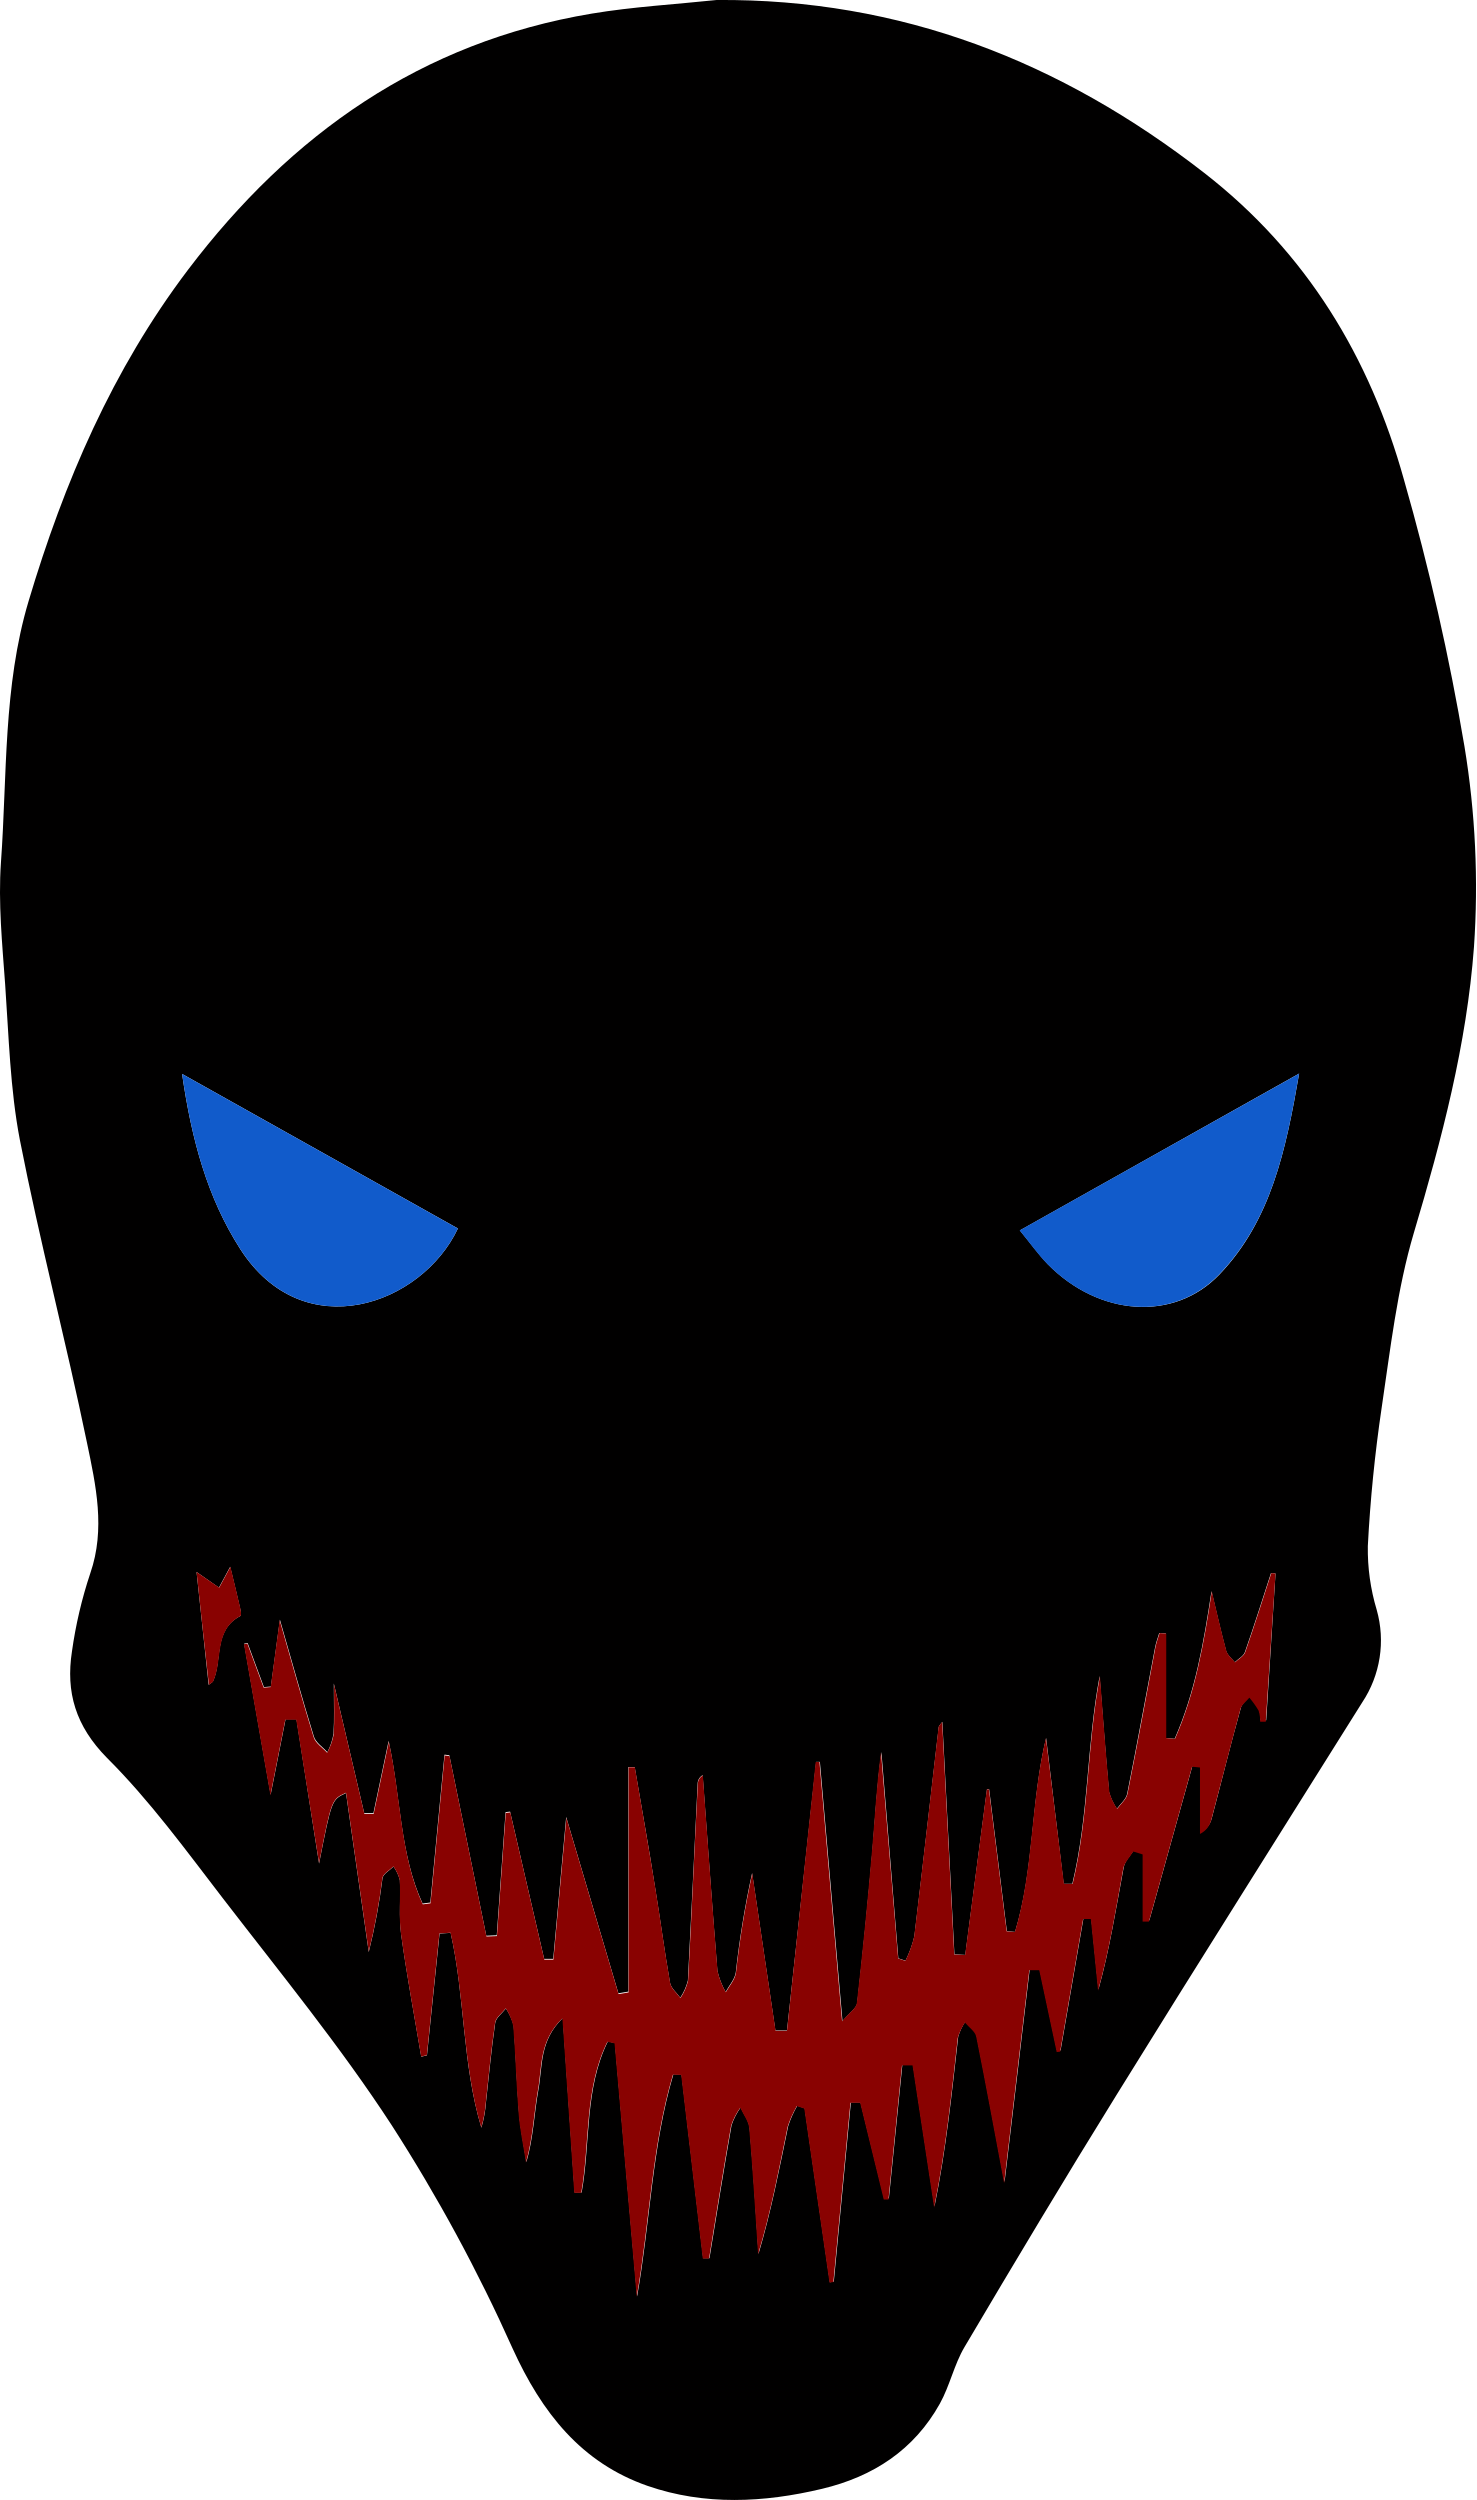
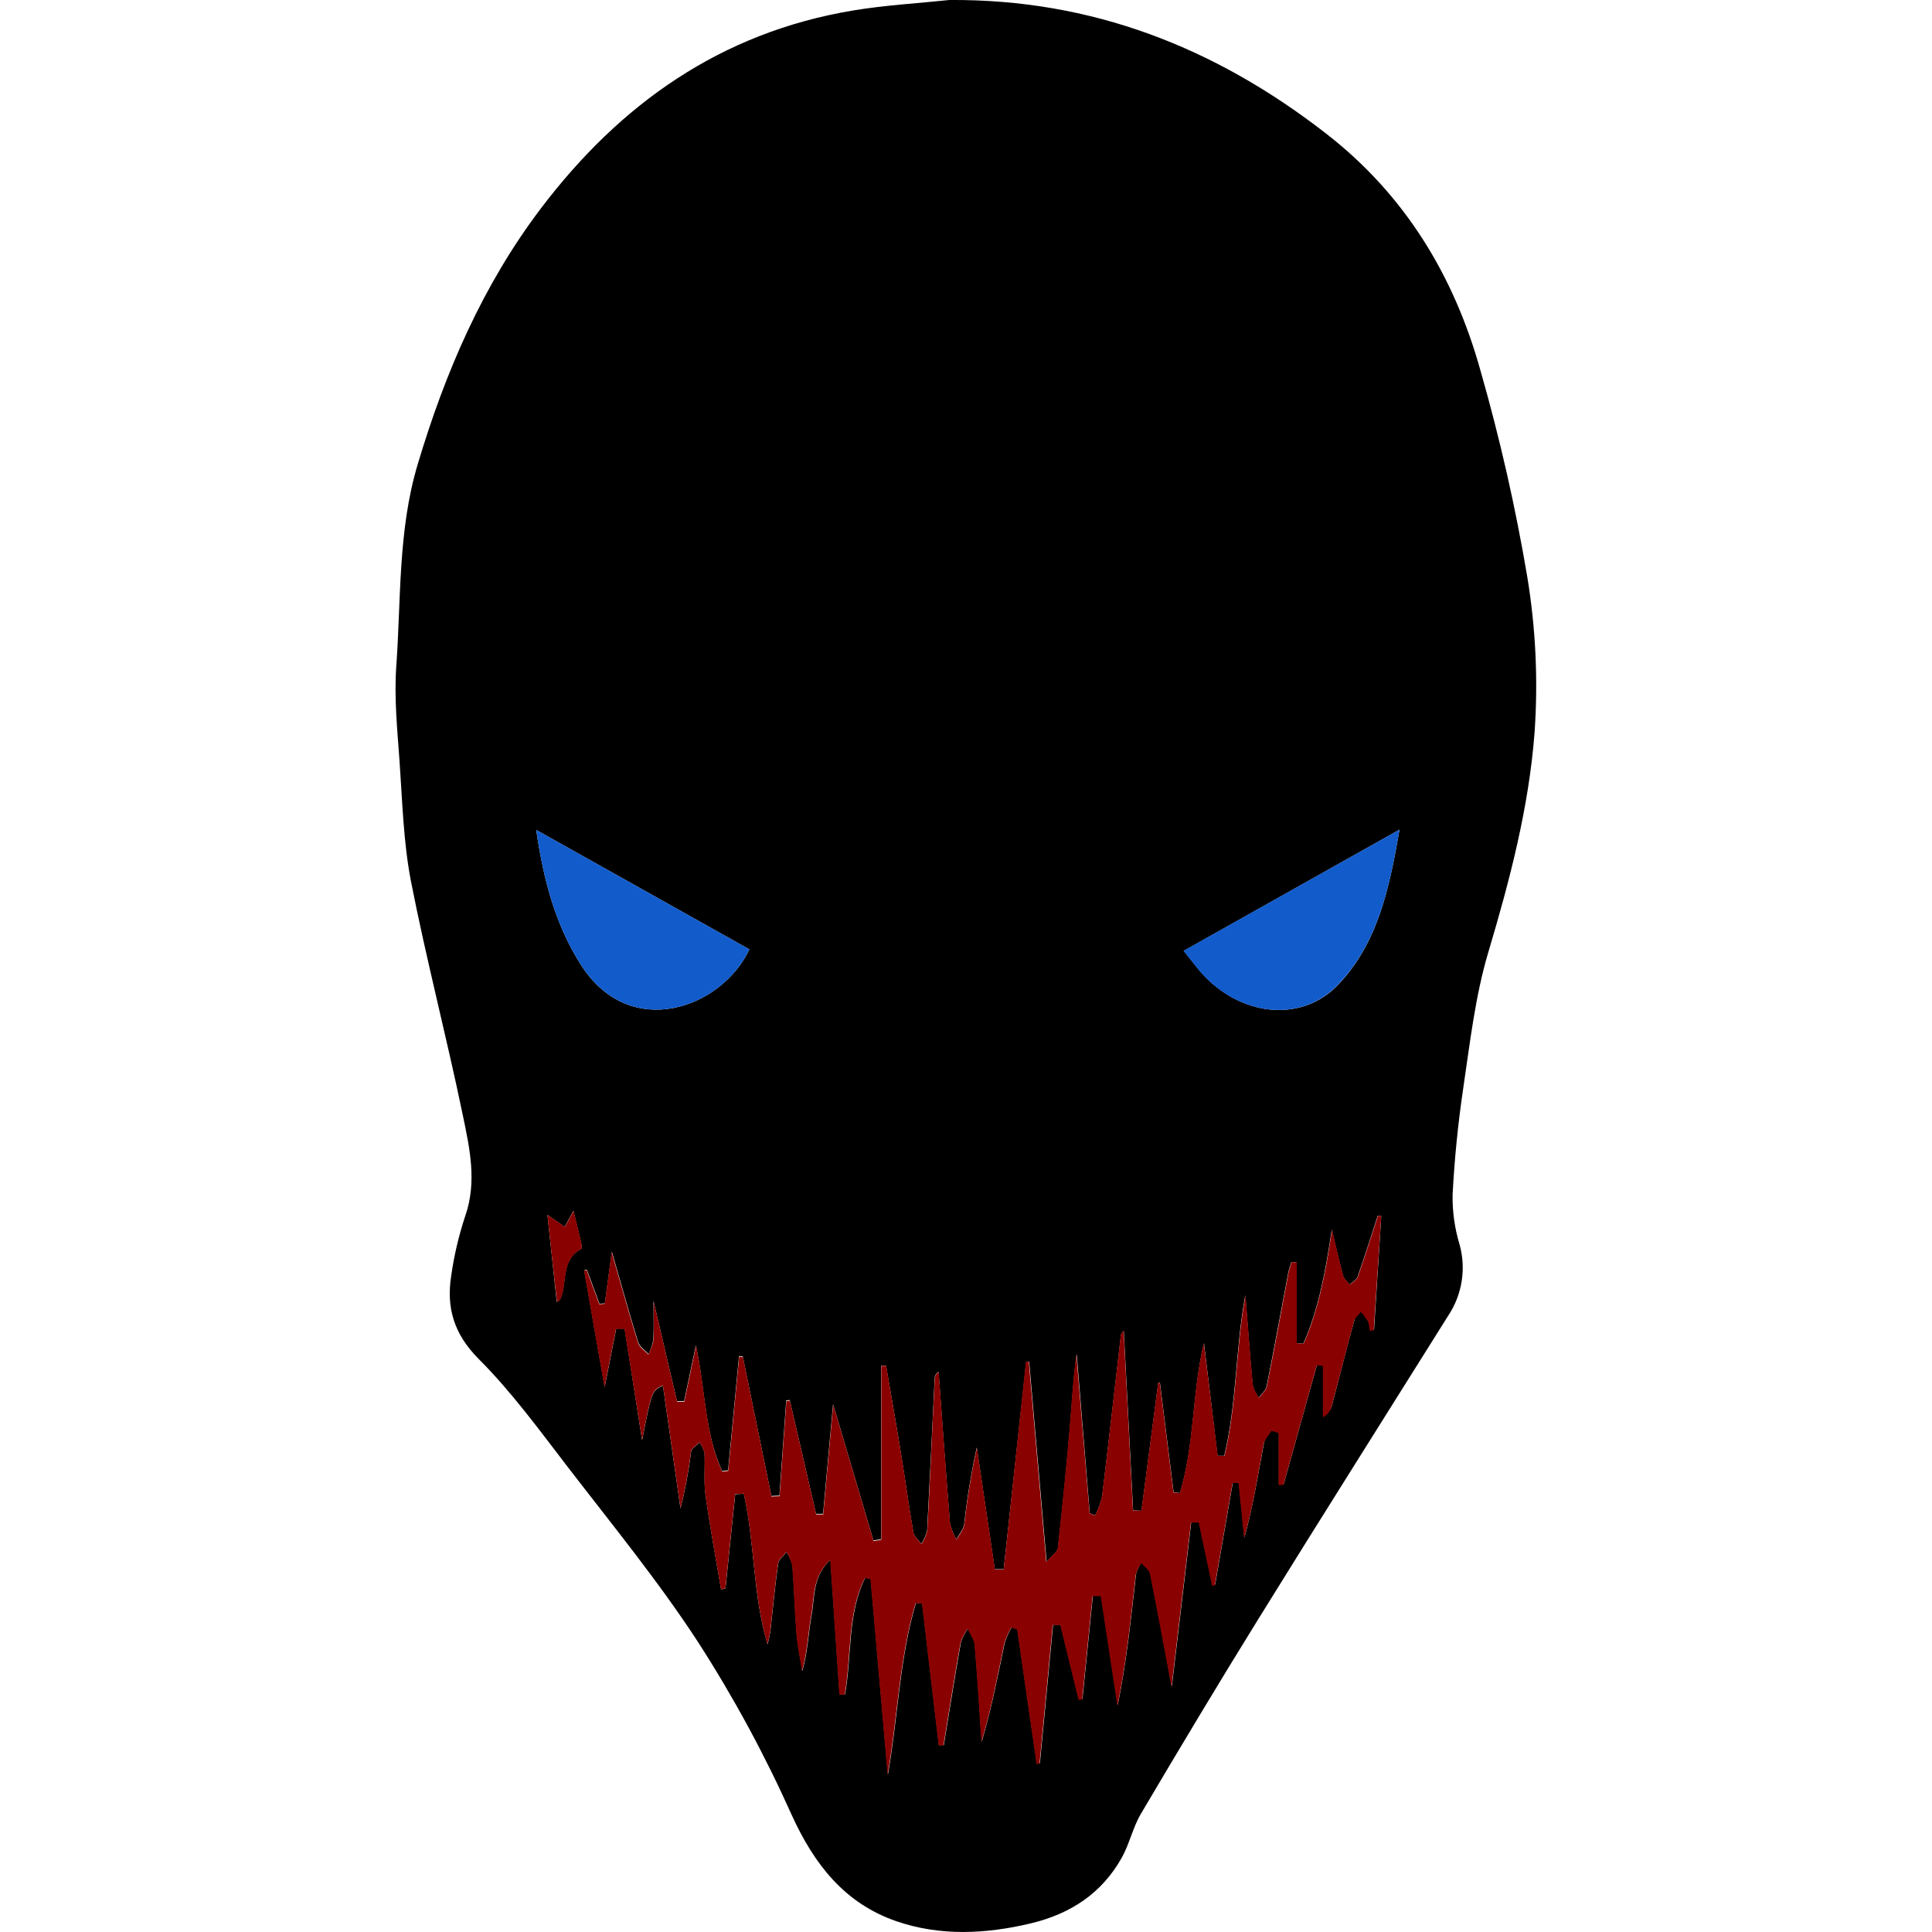
- <svg xmlns="http://www.w3.org/2000/svg" viewBox="0 0 234.5 397.09">
-   <defs>
-     <style>.cls-1{fill:#010000;}.cls-2{fill:#890201;}.cls-3{fill:#115bcb;}</style>
-   </defs>
+ <svg xmlns="http://www.w3.org/2000/svg" viewBox="-81.295 0 397.09 397.09">
  <g id="Layer_2" data-name="Layer 2">
    <g id="Layer_1-2" data-name="Layer 1">
-       <path class="cls-1" d="M113.82,0c29.26-.22,54.65,9.74,77.45,27.46C207.53,40.09,217.59,56.76,223,76.2a387.66,387.66,0,0,1,9.61,42.36,137.59,137.59,0,0,1,1.51,31.85c-1.15,15.45-5.1,30.49-9.55,45.41-2.67,9-3.72,18.45-5.11,27.76-1.08,7.29-1.82,14.66-2.2,22a33.35,33.35,0,0,0,1.41,10.12,17.78,17.78,0,0,1-2.3,14.7c-13,20.77-26.11,41.48-39,62.31-8.22,13.26-16.23,26.65-24.17,40.08-1.65,2.79-2.33,6.14-3.92,9-4.1,7.35-10.57,11.58-18.69,13.52-9.29,2.22-18.69,2.67-27.72-.46C92.33,391.19,86.05,383.21,81.41,373a267,267,0,0,0-19.2-35.45c-8.16-12.53-17.7-24.19-26.84-36.07C29.51,293.86,23.8,286,17,279.22c-5-5.07-6.57-10.44-5.57-16.92a69.84,69.84,0,0,1,2.91-12.4c2.44-7.05.88-14-.52-20.72-3.33-16.1-7.51-32-10.67-48.15C1.61,173,1.4,164.62.82,156.39.36,149.94-.3,143.43.15,137c1-13.87.34-27.94,4.38-41.48,5.64-18.91,13.33-36.82,25.35-52.69C46.21,21.29,66.92,6.68,94,2.16,100.53,1.07,107.2.7,113.82,0ZM202.6,249.93l-.72-.08c-1.37,4.19-2.69,8.41-4.15,12.57-.23.65-1.07,1.08-1.62,1.6-.47-.6-1.18-1.13-1.36-1.81-.85-3.14-1.56-6.32-2.32-9.48-1.24,8.18-2.6,16.06-5.85,23.45l-1.39-.12v-16.6l-1.06-.08c-.22.74-.5,1.47-.65,2.22-1.48,7.77-2.89,15.56-4.45,23.33-.17.86-1.07,1.58-1.63,2.36a8.9,8.9,0,0,1-1.24-2.64c-.57-6.14-1-12.28-1.5-18.43-2.07,11-1.73,22.23-4.34,33l-1.37,0-2.79-23.17c-2.46,10.22-1.89,20.83-4.93,30.8l-1.3-.1-2.82-22.56h-.34l-3.45,26.32-1.72-.09c-.64-12.22-1.27-24.45-1.92-36.93-.32.45-.56.64-.58.85-1.29,11.08-2.53,22.16-3.87,33.23a18.12,18.12,0,0,1-1.4,3.86l-1.14-.38L140,278.28c-.72,5.28-1,10.55-1.44,15.79q-1.05,12.06-2.4,24.07c-.09.81-1.18,1.51-2.34,2.89-1.26-14.47-2.43-27.82-3.59-41.18l-.6,0L125,322.51h-1.84q-1.84-12.48-3.7-25a151.63,151.63,0,0,0-2.59,15.76c-.15,1.1-1.06,2.09-1.62,3.12a12.7,12.7,0,0,1-1.3-3.33c-.84-10.36-1.58-20.73-2.34-31.1a1.57,1.57,0,0,0-.8,1.33c-.51,10.43-1,20.86-1.55,31.28a8.92,8.92,0,0,1-1.21,2.74c-.57-.8-1.48-1.52-1.63-2.39-.88-5-1.53-10-2.35-15-1-6.43-2.17-12.84-3.26-19.26l-1,0v35.68l-1.59.26c-2.73-9.24-5.47-18.48-8.29-28-.71,7.7-1.39,15.12-2.06,22.54l-1.44,0-5.41-23.39-.72.08q-.7,9.78-1.4,19.56l-1.66.07q-2.94-14.32-5.87-28.66l-.77-.1-2.25,23.49-1.23.16c-3.61-7.86-3.43-16.67-5.39-25.84-.92,4.38-1.67,7.93-2.42,11.48l-1.46,0c-1.53-6.51-3.05-13-4.83-20.6,0,3.37.1,5.7-.05,8A10.12,10.12,0,0,1,52,278.31c-.73-.82-1.84-1.52-2.14-2.48-1.89-6.14-3.61-12.34-5.4-18.57q-.72,5.33-1.43,10.62l-1.11.09q-1.31-3.5-2.59-7l-.55.1c1.36,7.8,2.73,15.59,4.21,24l2.37-12,1.73,0L50.68,296c2-10.14,2-10.14,4.28-11.19q1.82,12.64,3.61,25.25a99,99,0,0,0,2.19-11.74c.11-.69,1.14-1.23,1.75-1.84a6.57,6.57,0,0,1,1,2.14c.15,2.87-.18,5.78.2,8.6.9,6.51,2.11,13,3.2,19.46l.91-.22,2-19.34,1.76-.11c2.29,10.16,1.83,20.83,4.88,30.95a19.49,19.49,0,0,0,.74-4.12c.47-4.18.85-8.37,1.46-12.53.12-.83,1.11-1.53,1.7-2.29a9.16,9.16,0,0,1,1.23,2.72c.36,4.57.47,9.18.84,13.75.22,2.66.78,5.29,1.18,7.94,1.13-3.93,1.23-7.77,1.91-11.51s.14-7.78,3.88-11.39c.67,9.86,1.27,18.79,1.88,27.72l1.11,0c1.42-8,.46-16.53,4.16-24l1.13.25q1.75,20.13,3.52,40.25c2.08-11.79,2.36-23.81,5.76-35.28l1.3.05q1.71,14.58,3.43,29.16h1c1.15-7,2.27-14.09,3.51-21.12a10.55,10.55,0,0,1,1.45-2.83c.49,1.09,1.32,2.15,1.42,3.27.56,6.66,1,13.33,1.41,20,2-6.75,3.32-13.53,4.71-20.29a16.42,16.42,0,0,1,1.45-3.25l1.18.4q2,13.81,4,27.64l.62-.09q1.35-14.23,2.71-28.47h1.54l3.75,15.23.75,0q1.08-10.65,2.15-21.31l1.67,0q1.71,11.3,3.43,22.58c1.83-9,2.75-18,3.76-26.95a8.77,8.77,0,0,1,1.14-2.43c.61.74,1.61,1.4,1.78,2.22,1.51,7.5,2.88,15,4.44,23.31,1.39-11.72,2.71-22.79,4-33.85l1.58,0q1.38,6.49,2.77,13l.55-.06q1.82-10.54,3.65-21.07l1.22,0,1.15,11.38c1.78-6.45,2.8-12.92,4-19.36.17-1,1-1.83,1.6-2.74l1.48.46v10.66h1q3.44-12.3,6.86-24.6l1.25.12v10.54a3.44,3.44,0,0,0,1.8-2.25c1.56-5.87,3-11.76,4.64-17.62.19-.67.92-1.19,1.4-1.78a14.6,14.6,0,0,1,1.47,2.06,5.51,5.51,0,0,1,.25,1.76l.89,0ZM28.92,170.58c1.53,10.5,4,19.63,9.25,27.83,10.07,15.65,28.84,8.85,34.56-3.28Zm177.43-.06L162,195.43c1.74,2.13,3,3.87,4.42,5.36,8.16,8.29,20.06,9.19,27.29,1.63C201.86,193.86,204.23,182.79,206.35,170.52ZM31.22,249.69c.66,6.15,1.27,11.9,1.92,17.92.5-.39.63-.44.68-.54,1.58-3.4,0-8.11,4.35-10.4.16-.09.12-.72,0-1.07-.51-2.23-1.05-4.44-1.61-6.74l-1.79,3.31Z" />
-       <path class="cls-2" d="M202.6,249.93l-1.55,23.54-.89,0a5.51,5.51,0,0,0-.25-1.76,14.6,14.6,0,0,0-1.47-2.06c-.48.59-1.21,1.11-1.4,1.78-1.59,5.86-3.08,11.75-4.64,17.62a3.44,3.44,0,0,1-1.8,2.25V280.74l-1.25-.12q-3.42,12.3-6.86,24.6h-1V294.55l-1.48-.46c-.55.91-1.43,1.77-1.6,2.74-1.17,6.44-2.19,12.91-4,19.36l-1.15-11.38-1.22,0q-1.83,10.53-3.65,21.07l-.55.06q-1.38-6.5-2.77-13l-1.58,0c-1.31,11.06-2.63,22.13-4,33.85-1.56-8.28-2.93-15.81-4.44-23.31-.17-.82-1.17-1.48-1.78-2.22a8.77,8.77,0,0,0-1.14,2.43c-1,9-1.93,18-3.76,26.95q-1.71-11.29-3.43-22.58l-1.67,0q-1.07,10.66-2.15,21.31l-.75,0L136.62,334h-1.54q-1.37,14.24-2.71,28.47l-.62.09q-2-13.83-4-27.64l-1.18-.4a16.42,16.42,0,0,0-1.45,3.25c-1.39,6.76-2.67,13.54-4.71,20.29-.45-6.67-.85-13.34-1.41-20-.1-1.12-.93-2.18-1.42-3.27a10.55,10.55,0,0,0-1.45,2.83c-1.24,7-2.36,14.08-3.51,21.12h-1q-1.71-14.58-3.43-29.16l-1.3-.05c-3.4,11.47-3.68,23.49-5.76,35.28q-1.77-20.13-3.52-40.25l-1.13-.25c-3.7,7.43-2.74,16-4.16,24l-1.11,0c-.61-8.93-1.21-17.86-1.88-27.72-3.74,3.61-3.22,7.76-3.88,11.39s-.78,7.58-1.91,11.51c-.4-2.65-1-5.28-1.18-7.94-.37-4.57-.48-9.18-.84-13.75A9.16,9.16,0,0,0,80.34,319c-.59.76-1.58,1.46-1.7,2.29-.61,4.16-1,8.35-1.46,12.53a19.49,19.49,0,0,1-.74,4.12c-3-10.12-2.59-20.79-4.88-30.95l-1.76.11-2,19.34-.91.22c-1.09-6.48-2.3-12.95-3.2-19.46-.38-2.82-.05-5.73-.2-8.6a6.57,6.57,0,0,0-1-2.14c-.61.61-1.64,1.15-1.75,1.84A99,99,0,0,1,58.57,310q-1.8-12.61-3.61-25.25c-2.3,1.05-2.3,1.05-4.28,11.19l-3.63-22.78-1.73,0-2.37,12c-1.48-8.45-2.85-16.24-4.21-24l.55-.1q1.29,3.48,2.59,7l1.11-.09q.72-5.29,1.43-10.62c1.79,6.23,3.51,12.43,5.4,18.57.3,1,1.41,1.66,2.14,2.48A10.12,10.12,0,0,0,53,275.52c.15-2.32.05-4.65.05-8,1.78,7.59,3.3,14.09,4.83,20.6l1.46,0c.75-3.55,1.5-7.1,2.42-11.48,2,9.17,1.78,18,5.39,25.84l1.23-.16,2.25-23.49.77.1q2.94,14.33,5.87,28.66l1.66-.07q.7-9.78,1.4-19.56l.72-.08,5.41,23.39,1.44,0c.67-7.42,1.35-14.84,2.06-22.54,2.82,9.51,5.56,18.75,8.29,28l1.59-.26V280.71l1,0c1.09,6.42,2.22,12.83,3.26,19.26.82,5,1.47,10.05,2.35,15,.15.87,1.06,1.59,1.63,2.39a8.92,8.92,0,0,0,1.21-2.74c.57-10.42,1-20.85,1.55-31.28a1.57,1.57,0,0,1,.8-1.33c.76,10.37,1.5,20.74,2.34,31.1a12.7,12.7,0,0,0,1.3,3.33c.56-1,1.47-2,1.62-3.12a151.63,151.63,0,0,1,2.59-15.76q1.85,12.49,3.7,25H125l4.56-42.69.6,0c1.16,13.36,2.33,26.71,3.59,41.18,1.16-1.38,2.25-2.08,2.34-2.89q1.35-12,2.4-24.07c.46-5.24.72-10.51,1.44-15.79l2.73,32.77,1.14.38a18.12,18.12,0,0,0,1.4-3.86c1.34-11.07,2.58-22.15,3.87-33.23,0-.21.26-.4.58-.85.65,12.48,1.28,24.71,1.92,36.93l1.72.09,3.45-26.32h.34l2.82,22.56,1.3.1c3-10,2.47-20.58,4.93-30.8L169,299.23l1.37,0c2.61-10.8,2.27-22,4.34-33,.48,6.15.93,12.29,1.5,18.43a8.9,8.9,0,0,0,1.24,2.64c.56-.78,1.46-1.5,1.63-2.36,1.56-7.77,3-15.56,4.45-23.33.15-.75.43-1.48.65-2.22l1.06.08v16.6l1.39.12c3.25-7.39,4.61-15.27,5.85-23.45.76,3.16,1.47,6.34,2.32,9.48.18.68.89,1.21,1.36,1.81.55-.52,1.39-.95,1.62-1.6,1.46-4.16,2.78-8.38,4.15-12.57Z" />
-       <path class="cls-3" d="M28.92,170.58l43.81,24.55c-5.72,12.13-24.49,18.93-34.56,3.28C32.9,190.21,30.45,181.08,28.92,170.58Z" />
-       <path class="cls-3" d="M206.35,170.52c-2.12,12.27-4.49,23.34-12.69,31.9-7.23,7.56-19.13,6.66-27.29-1.63-1.47-1.49-2.68-3.23-4.42-5.36Z" />
-       <path class="cls-2" d="M31.22,249.69l3.59,2.48,1.79-3.31c.56,2.3,1.1,4.51,1.61,6.74.08.35.12,1,0,1.07-4.3,2.29-2.77,7-4.35,10.4,0,.1-.18.15-.68.54C32.49,261.59,31.88,255.84,31.22,249.69Z" />
+       <path fill="#010000" d="M113.82,0c29.26-.22,54.65,9.74,77.45,27.46C207.53,40.09,217.59,56.76,223,76.2a387.66,387.66,0,0,1,9.61,42.36,137.59,137.59,0,0,1,1.51,31.85c-1.15,15.45-5.1,30.49-9.55,45.41-2.67,9-3.72,18.45-5.11,27.76-1.08,7.29-1.82,14.66-2.2,22a33.35,33.35,0,0,0,1.41,10.12,17.78,17.78,0,0,1-2.3,14.7c-13,20.77-26.11,41.48-39,62.31-8.22,13.26-16.23,26.65-24.17,40.08-1.65,2.79-2.33,6.14-3.92,9-4.1,7.35-10.57,11.58-18.69,13.52-9.29,2.22-18.69,2.67-27.72-.46C92.33,391.19,86.05,383.21,81.41,373a267,267,0,0,0-19.2-35.45c-8.16-12.53-17.7-24.19-26.84-36.07C29.51,293.86,23.8,286,17,279.22c-5-5.07-6.57-10.44-5.57-16.92a69.84,69.84,0,0,1,2.91-12.4c2.44-7.05.88-14-.52-20.72-3.33-16.1-7.51-32-10.67-48.15C1.61,173,1.4,164.62.82,156.39.36,149.94-.3,143.43.15,137c1-13.87.34-27.94,4.38-41.48,5.64-18.91,13.33-36.82,25.35-52.69C46.21,21.29,66.92,6.68,94,2.16,100.53,1.07,107.2.7,113.82,0ZM202.6,249.93l-.72-.08c-1.37,4.19-2.69,8.41-4.15,12.57-.23.65-1.07,1.08-1.62,1.6-.47-.6-1.18-1.13-1.36-1.81-.85-3.14-1.56-6.32-2.32-9.48-1.24,8.18-2.6,16.06-5.85,23.45l-1.39-.12v-16.6l-1.06-.08c-.22.74-.5,1.47-.65,2.22-1.48,7.77-2.89,15.56-4.45,23.33-.17.86-1.07,1.58-1.63,2.36a8.9,8.9,0,0,1-1.24-2.64c-.57-6.14-1-12.28-1.5-18.43-2.07,11-1.73,22.23-4.34,33l-1.37,0-2.79-23.17c-2.46,10.22-1.89,20.83-4.93,30.8l-1.3-.1-2.82-22.56h-.34l-3.45,26.32-1.72-.09c-.64-12.22-1.27-24.45-1.92-36.93-.32.45-.56.64-.58.85-1.29,11.08-2.53,22.16-3.87,33.23a18.12,18.12,0,0,1-1.4,3.86l-1.14-.38L140,278.28c-.72,5.28-1,10.55-1.44,15.79q-1.05,12.06-2.4,24.07c-.09.81-1.18,1.51-2.34,2.89-1.26-14.47-2.43-27.82-3.59-41.18l-.6,0L125,322.51h-1.84q-1.84-12.48-3.7-25a151.63,151.63,0,0,0-2.59,15.76c-.15,1.1-1.06,2.09-1.62,3.12a12.7,12.7,0,0,1-1.3-3.33c-.84-10.36-1.58-20.73-2.34-31.1a1.57,1.57,0,0,0-.8,1.33c-.51,10.43-1,20.86-1.55,31.28a8.92,8.92,0,0,1-1.21,2.74c-.57-.8-1.48-1.52-1.63-2.39-.88-5-1.53-10-2.35-15-1-6.43-2.17-12.84-3.26-19.26l-1,0v35.68l-1.59.26c-2.73-9.24-5.47-18.48-8.29-28-.71,7.7-1.39,15.12-2.06,22.54l-1.44,0-5.41-23.39-.72.08q-.7,9.78-1.4,19.56l-1.66.07q-2.94-14.32-5.87-28.66l-.77-.1-2.25,23.49-1.23.16c-3.61-7.86-3.43-16.67-5.39-25.84-.92,4.38-1.67,7.93-2.42,11.48l-1.46,0c-1.53-6.51-3.05-13-4.83-20.6,0,3.37.1,5.7-.05,8A10.12,10.12,0,0,1,52,278.31c-.73-.82-1.84-1.52-2.14-2.48-1.89-6.14-3.61-12.34-5.4-18.57q-.72,5.33-1.43,10.62l-1.11.09q-1.31-3.5-2.59-7l-.55.1c1.36,7.8,2.73,15.59,4.21,24l2.37-12,1.73,0L50.68,296c2-10.14,2-10.14,4.28-11.19q1.82,12.64,3.61,25.25a99,99,0,0,0,2.19-11.74c.11-.69,1.14-1.23,1.75-1.84a6.57,6.57,0,0,1,1,2.14c.15,2.87-.18,5.78.2,8.6.9,6.51,2.11,13,3.2,19.46l.91-.22,2-19.34,1.76-.11c2.29,10.16,1.83,20.83,4.88,30.95a19.49,19.49,0,0,0,.74-4.12c.47-4.18.85-8.37,1.46-12.53.12-.83,1.11-1.53,1.7-2.29a9.16,9.16,0,0,1,1.23,2.72c.36,4.57.47,9.18.84,13.75.22,2.66.78,5.29,1.18,7.94,1.13-3.93,1.23-7.77,1.91-11.51s.14-7.78,3.88-11.39c.67,9.86,1.27,18.79,1.88,27.72l1.11,0c1.42-8,.46-16.53,4.16-24l1.13.25q1.75,20.13,3.52,40.25c2.08-11.79,2.36-23.81,5.76-35.28l1.3.05q1.71,14.58,3.43,29.16h1c1.15-7,2.27-14.09,3.51-21.12a10.55,10.55,0,0,1,1.45-2.83c.49,1.09,1.32,2.15,1.42,3.27.56,6.66,1,13.33,1.41,20,2-6.75,3.32-13.53,4.71-20.29a16.42,16.42,0,0,1,1.45-3.25l1.18.4q2,13.81,4,27.64l.62-.09q1.35-14.23,2.71-28.47h1.54l3.75,15.23.75,0q1.08-10.65,2.15-21.31l1.67,0q1.71,11.3,3.43,22.58c1.83-9,2.75-18,3.76-26.95a8.77,8.77,0,0,1,1.14-2.43c.61.74,1.61,1.4,1.78,2.22,1.51,7.5,2.88,15,4.44,23.31,1.39-11.72,2.71-22.79,4-33.85l1.58,0q1.38,6.49,2.77,13l.55-.06q1.82-10.54,3.65-21.07l1.22,0,1.15,11.38c1.78-6.45,2.8-12.92,4-19.36.17-1,1-1.83,1.6-2.74l1.48.46v10.66h1q3.44-12.3,6.86-24.6l1.25.12v10.54a3.44,3.44,0,0,0,1.8-2.25c1.56-5.87,3-11.76,4.64-17.62.19-.67.92-1.19,1.4-1.78a14.6,14.6,0,0,1,1.47,2.06,5.51,5.51,0,0,1,.25,1.76l.89,0ZM28.92,170.58c1.53,10.5,4,19.63,9.25,27.83,10.07,15.65,28.84,8.85,34.56-3.28Zm177.43-.06L162,195.43c1.74,2.13,3,3.87,4.42,5.36,8.16,8.29,20.06,9.19,27.29,1.63C201.86,193.86,204.23,182.79,206.35,170.52ZM31.22,249.69c.66,6.15,1.27,11.9,1.92,17.92.5-.39.63-.44.68-.54,1.58-3.4,0-8.11,4.35-10.4.16-.09.12-.72,0-1.07-.51-2.23-1.05-4.44-1.61-6.74l-1.79,3.31Z" />
+       <path fill="#890201" d="M202.6,249.93l-1.55,23.54-.89,0a5.51,5.51,0,0,0-.25-1.76,14.6,14.6,0,0,0-1.47-2.06c-.48.59-1.21,1.11-1.4,1.78-1.59,5.86-3.08,11.75-4.64,17.62a3.44,3.44,0,0,1-1.8,2.25V280.74l-1.25-.12q-3.42,12.3-6.86,24.6h-1V294.55l-1.48-.46c-.55.91-1.43,1.77-1.6,2.74-1.17,6.44-2.19,12.91-4,19.36l-1.15-11.38-1.22,0q-1.83,10.53-3.65,21.07l-.55.06q-1.38-6.5-2.77-13l-1.58,0c-1.31,11.06-2.63,22.13-4,33.85-1.56-8.28-2.93-15.81-4.44-23.31-.17-.82-1.17-1.48-1.78-2.22a8.77,8.77,0,0,0-1.14,2.43c-1,9-1.93,18-3.76,26.95q-1.71-11.29-3.43-22.58l-1.67,0q-1.07,10.66-2.15,21.31l-.75,0L136.62,334h-1.54q-1.37,14.24-2.71,28.47l-.62.09q-2-13.83-4-27.64l-1.18-.4a16.42,16.42,0,0,0-1.45,3.25c-1.39,6.76-2.67,13.54-4.71,20.29-.45-6.67-.85-13.34-1.41-20-.1-1.12-.93-2.18-1.42-3.27a10.55,10.55,0,0,0-1.45,2.83c-1.24,7-2.36,14.08-3.51,21.12h-1q-1.71-14.58-3.43-29.16l-1.3-.05c-3.4,11.47-3.68,23.49-5.76,35.28q-1.77-20.13-3.52-40.25l-1.13-.25c-3.7,7.43-2.74,16-4.16,24l-1.11,0c-.61-8.93-1.21-17.86-1.88-27.72-3.74,3.61-3.22,7.76-3.88,11.39s-.78,7.58-1.91,11.51c-.4-2.65-1-5.28-1.18-7.94-.37-4.57-.48-9.18-.84-13.75A9.16,9.16,0,0,0,80.34,319c-.59.76-1.58,1.46-1.7,2.29-.61,4.16-1,8.35-1.46,12.53a19.49,19.49,0,0,1-.74,4.12c-3-10.12-2.59-20.79-4.88-30.95l-1.76.11-2,19.34-.91.22c-1.09-6.48-2.3-12.95-3.2-19.46-.38-2.82-.05-5.73-.2-8.6a6.57,6.57,0,0,0-1-2.14c-.61.61-1.64,1.15-1.75,1.84A99,99,0,0,1,58.57,310q-1.8-12.61-3.61-25.25c-2.3,1.05-2.3,1.05-4.28,11.19l-3.63-22.78-1.73,0-2.37,12c-1.48-8.45-2.85-16.24-4.21-24l.55-.1q1.29,3.48,2.59,7l1.11-.09q.72-5.29,1.43-10.62c1.79,6.23,3.51,12.43,5.4,18.57.3,1,1.41,1.66,2.14,2.48A10.12,10.12,0,0,0,53,275.52c.15-2.32.05-4.65.05-8,1.78,7.59,3.3,14.09,4.83,20.6l1.46,0c.75-3.55,1.5-7.1,2.42-11.48,2,9.17,1.78,18,5.39,25.84l1.23-.16,2.25-23.49.77.1q2.94,14.33,5.87,28.66l1.66-.07q.7-9.78,1.4-19.56l.72-.08,5.41,23.39,1.44,0c.67-7.42,1.35-14.84,2.06-22.54,2.82,9.51,5.56,18.75,8.29,28l1.59-.26V280.71l1,0c1.09,6.42,2.22,12.83,3.26,19.26.82,5,1.47,10.05,2.35,15,.15.87,1.06,1.59,1.63,2.39a8.92,8.92,0,0,0,1.21-2.74c.57-10.42,1-20.85,1.55-31.28a1.57,1.57,0,0,1,.8-1.33c.76,10.37,1.5,20.74,2.34,31.1a12.7,12.7,0,0,0,1.3,3.33c.56-1,1.47-2,1.62-3.12a151.63,151.63,0,0,1,2.59-15.76q1.85,12.49,3.7,25H125l4.56-42.69.6,0c1.16,13.36,2.33,26.71,3.59,41.18,1.16-1.38,2.25-2.08,2.34-2.89q1.35-12,2.4-24.07c.46-5.24.72-10.51,1.44-15.79l2.73,32.77,1.14.38a18.12,18.12,0,0,0,1.4-3.86c1.34-11.07,2.58-22.15,3.87-33.23,0-.21.26-.4.58-.85.65,12.48,1.28,24.71,1.92,36.93l1.72.09,3.45-26.32h.34l2.82,22.56,1.3.1c3-10,2.47-20.58,4.93-30.8L169,299.23l1.37,0c2.61-10.8,2.27-22,4.34-33,.48,6.15.93,12.29,1.5,18.43a8.9,8.9,0,0,0,1.24,2.64c.56-.78,1.46-1.5,1.63-2.36,1.56-7.77,3-15.56,4.45-23.33.15-.75.43-1.48.65-2.22l1.06.08v16.6l1.39.12c3.25-7.39,4.61-15.27,5.85-23.45.76,3.16,1.47,6.34,2.32,9.48.18.68.89,1.21,1.36,1.81.55-.52,1.39-.95,1.62-1.6,1.46-4.16,2.78-8.38,4.15-12.57Z" />
+       <path fill="#115bcb" d="M28.92,170.58l43.81,24.55c-5.72,12.13-24.49,18.93-34.56,3.28C32.9,190.21,30.45,181.08,28.92,170.58Z" />
+       <path fill="#115bcb" d="M206.35,170.52c-2.12,12.27-4.49,23.34-12.69,31.9-7.23,7.56-19.13,6.66-27.29-1.63-1.47-1.49-2.68-3.23-4.42-5.36Z" />
+       <path fill="#890201" d="M31.22,249.69l3.59,2.48,1.79-3.31c.56,2.3,1.1,4.51,1.61,6.74.08.35.12,1,0,1.07-4.3,2.29-2.77,7-4.35,10.4,0,.1-.18.15-.68.54C32.49,261.59,31.88,255.84,31.22,249.69Z" />
    </g>
  </g>
</svg>
